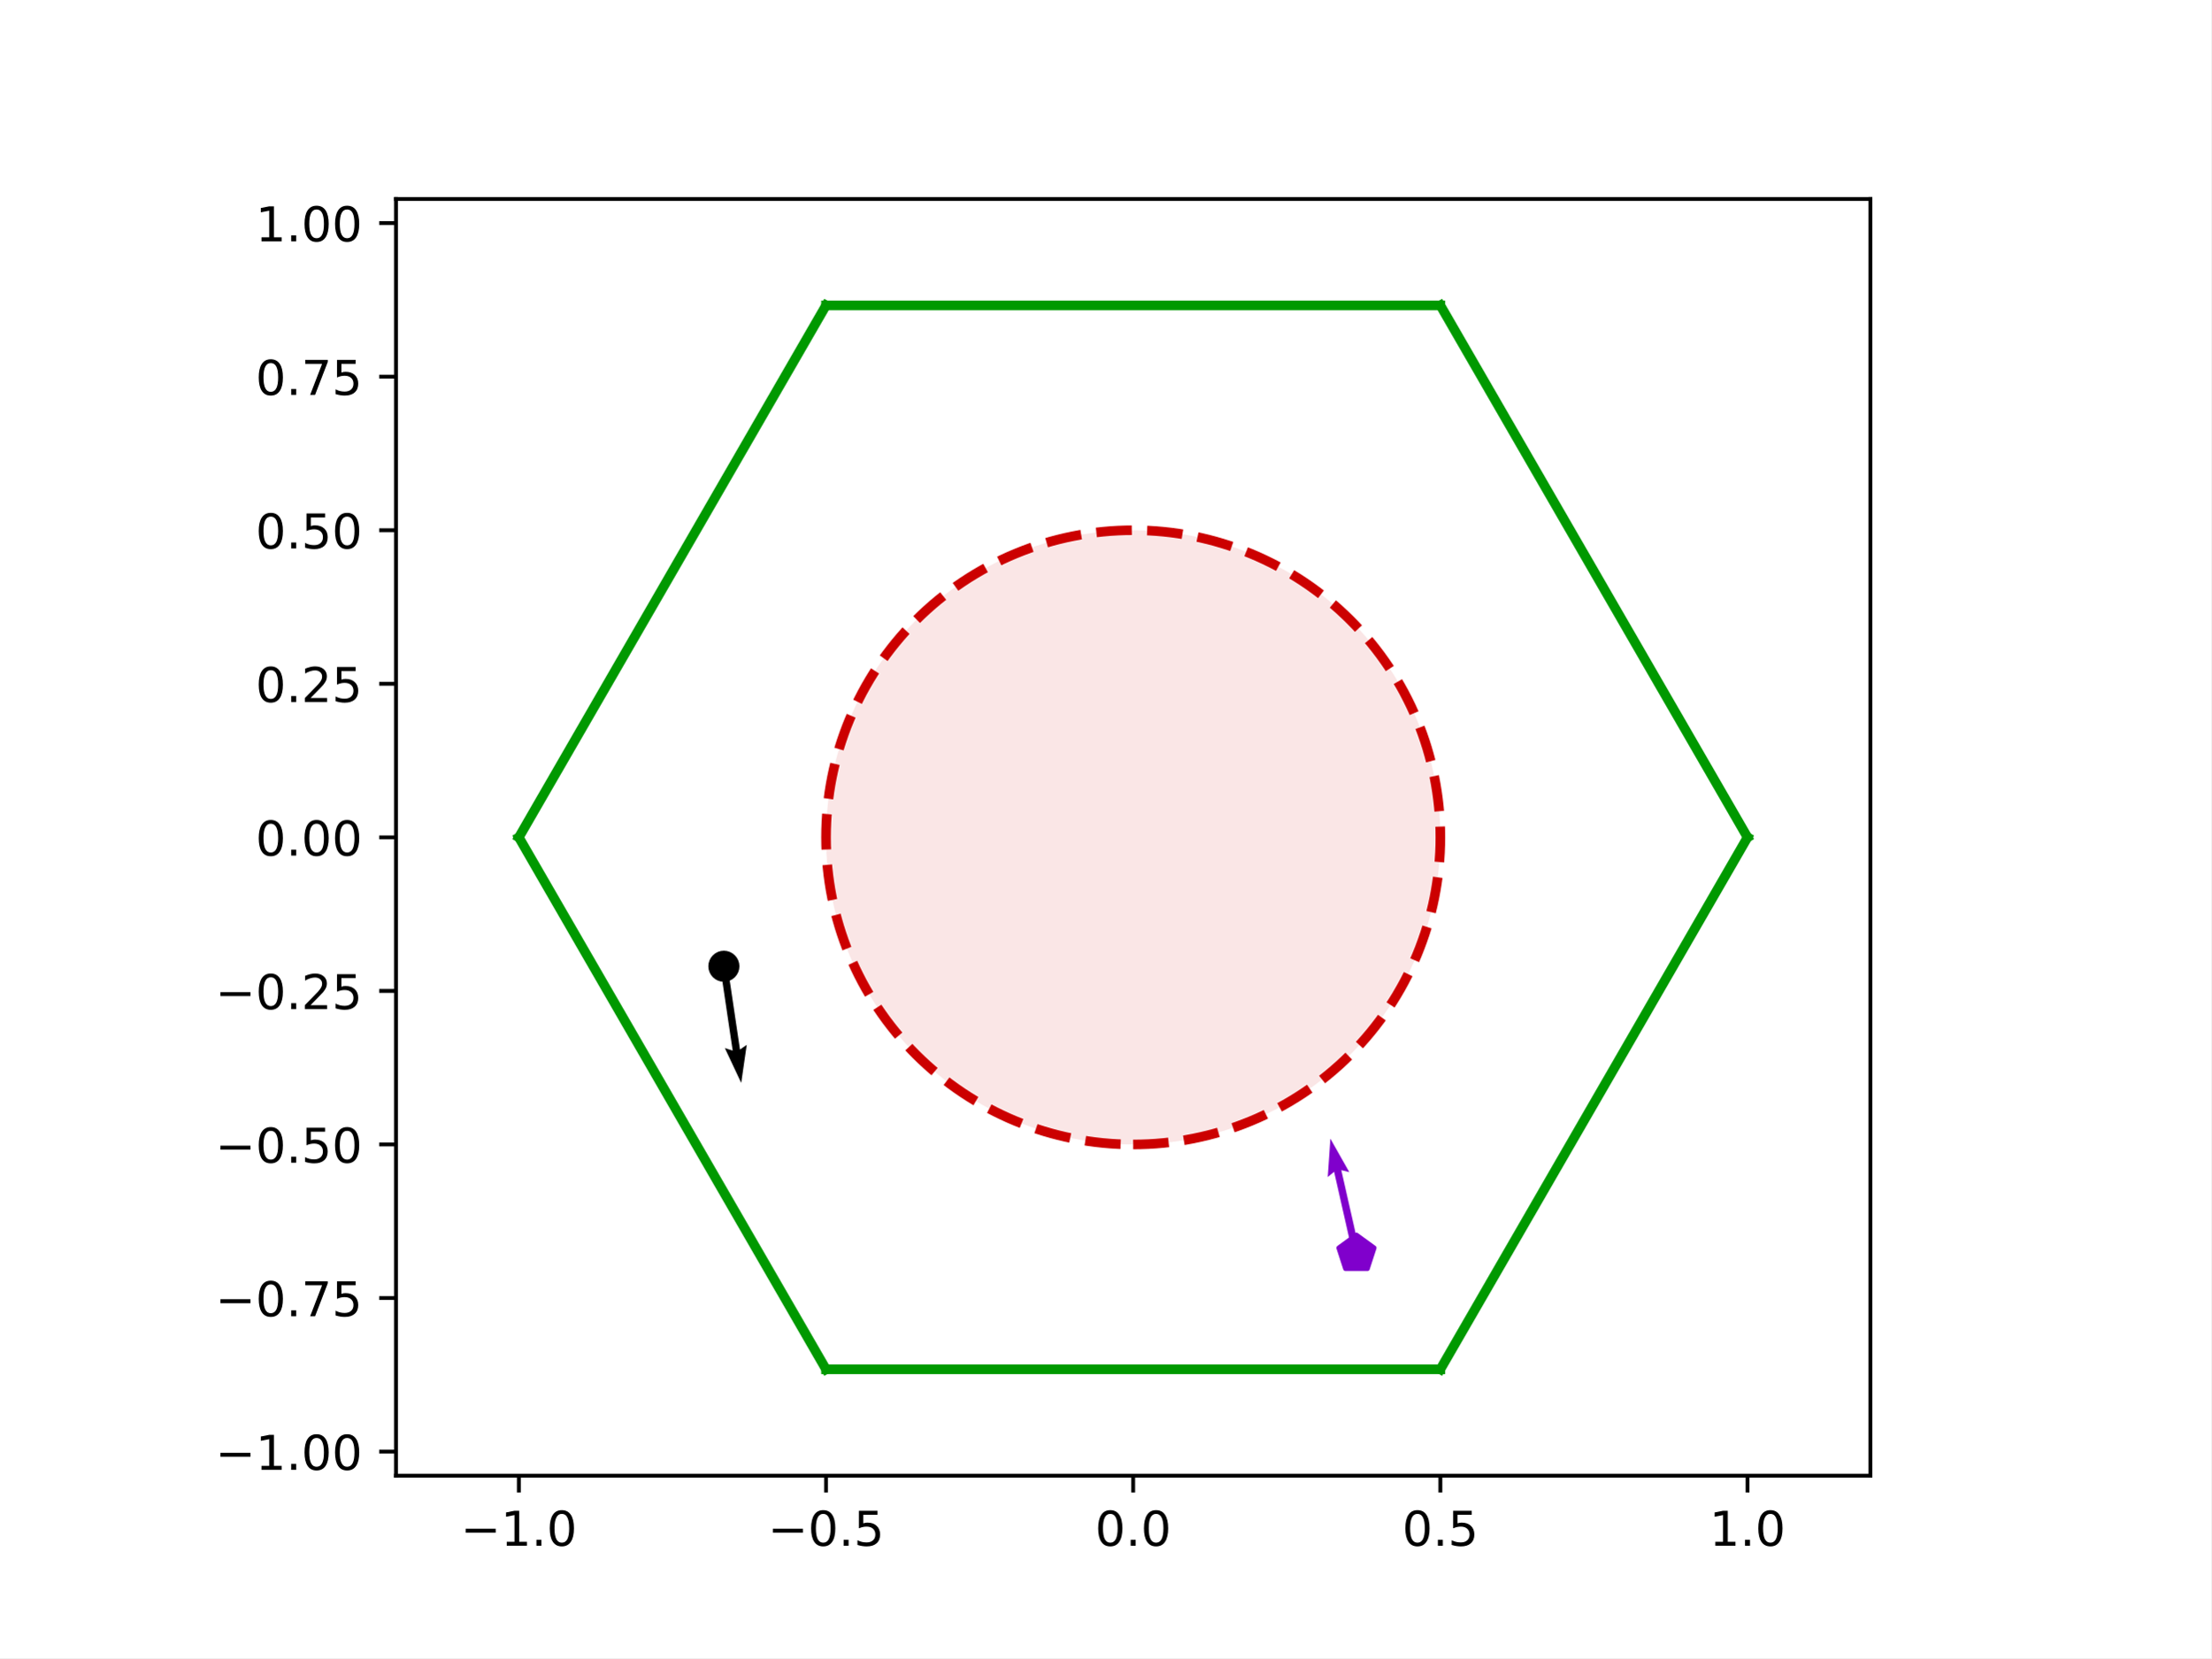
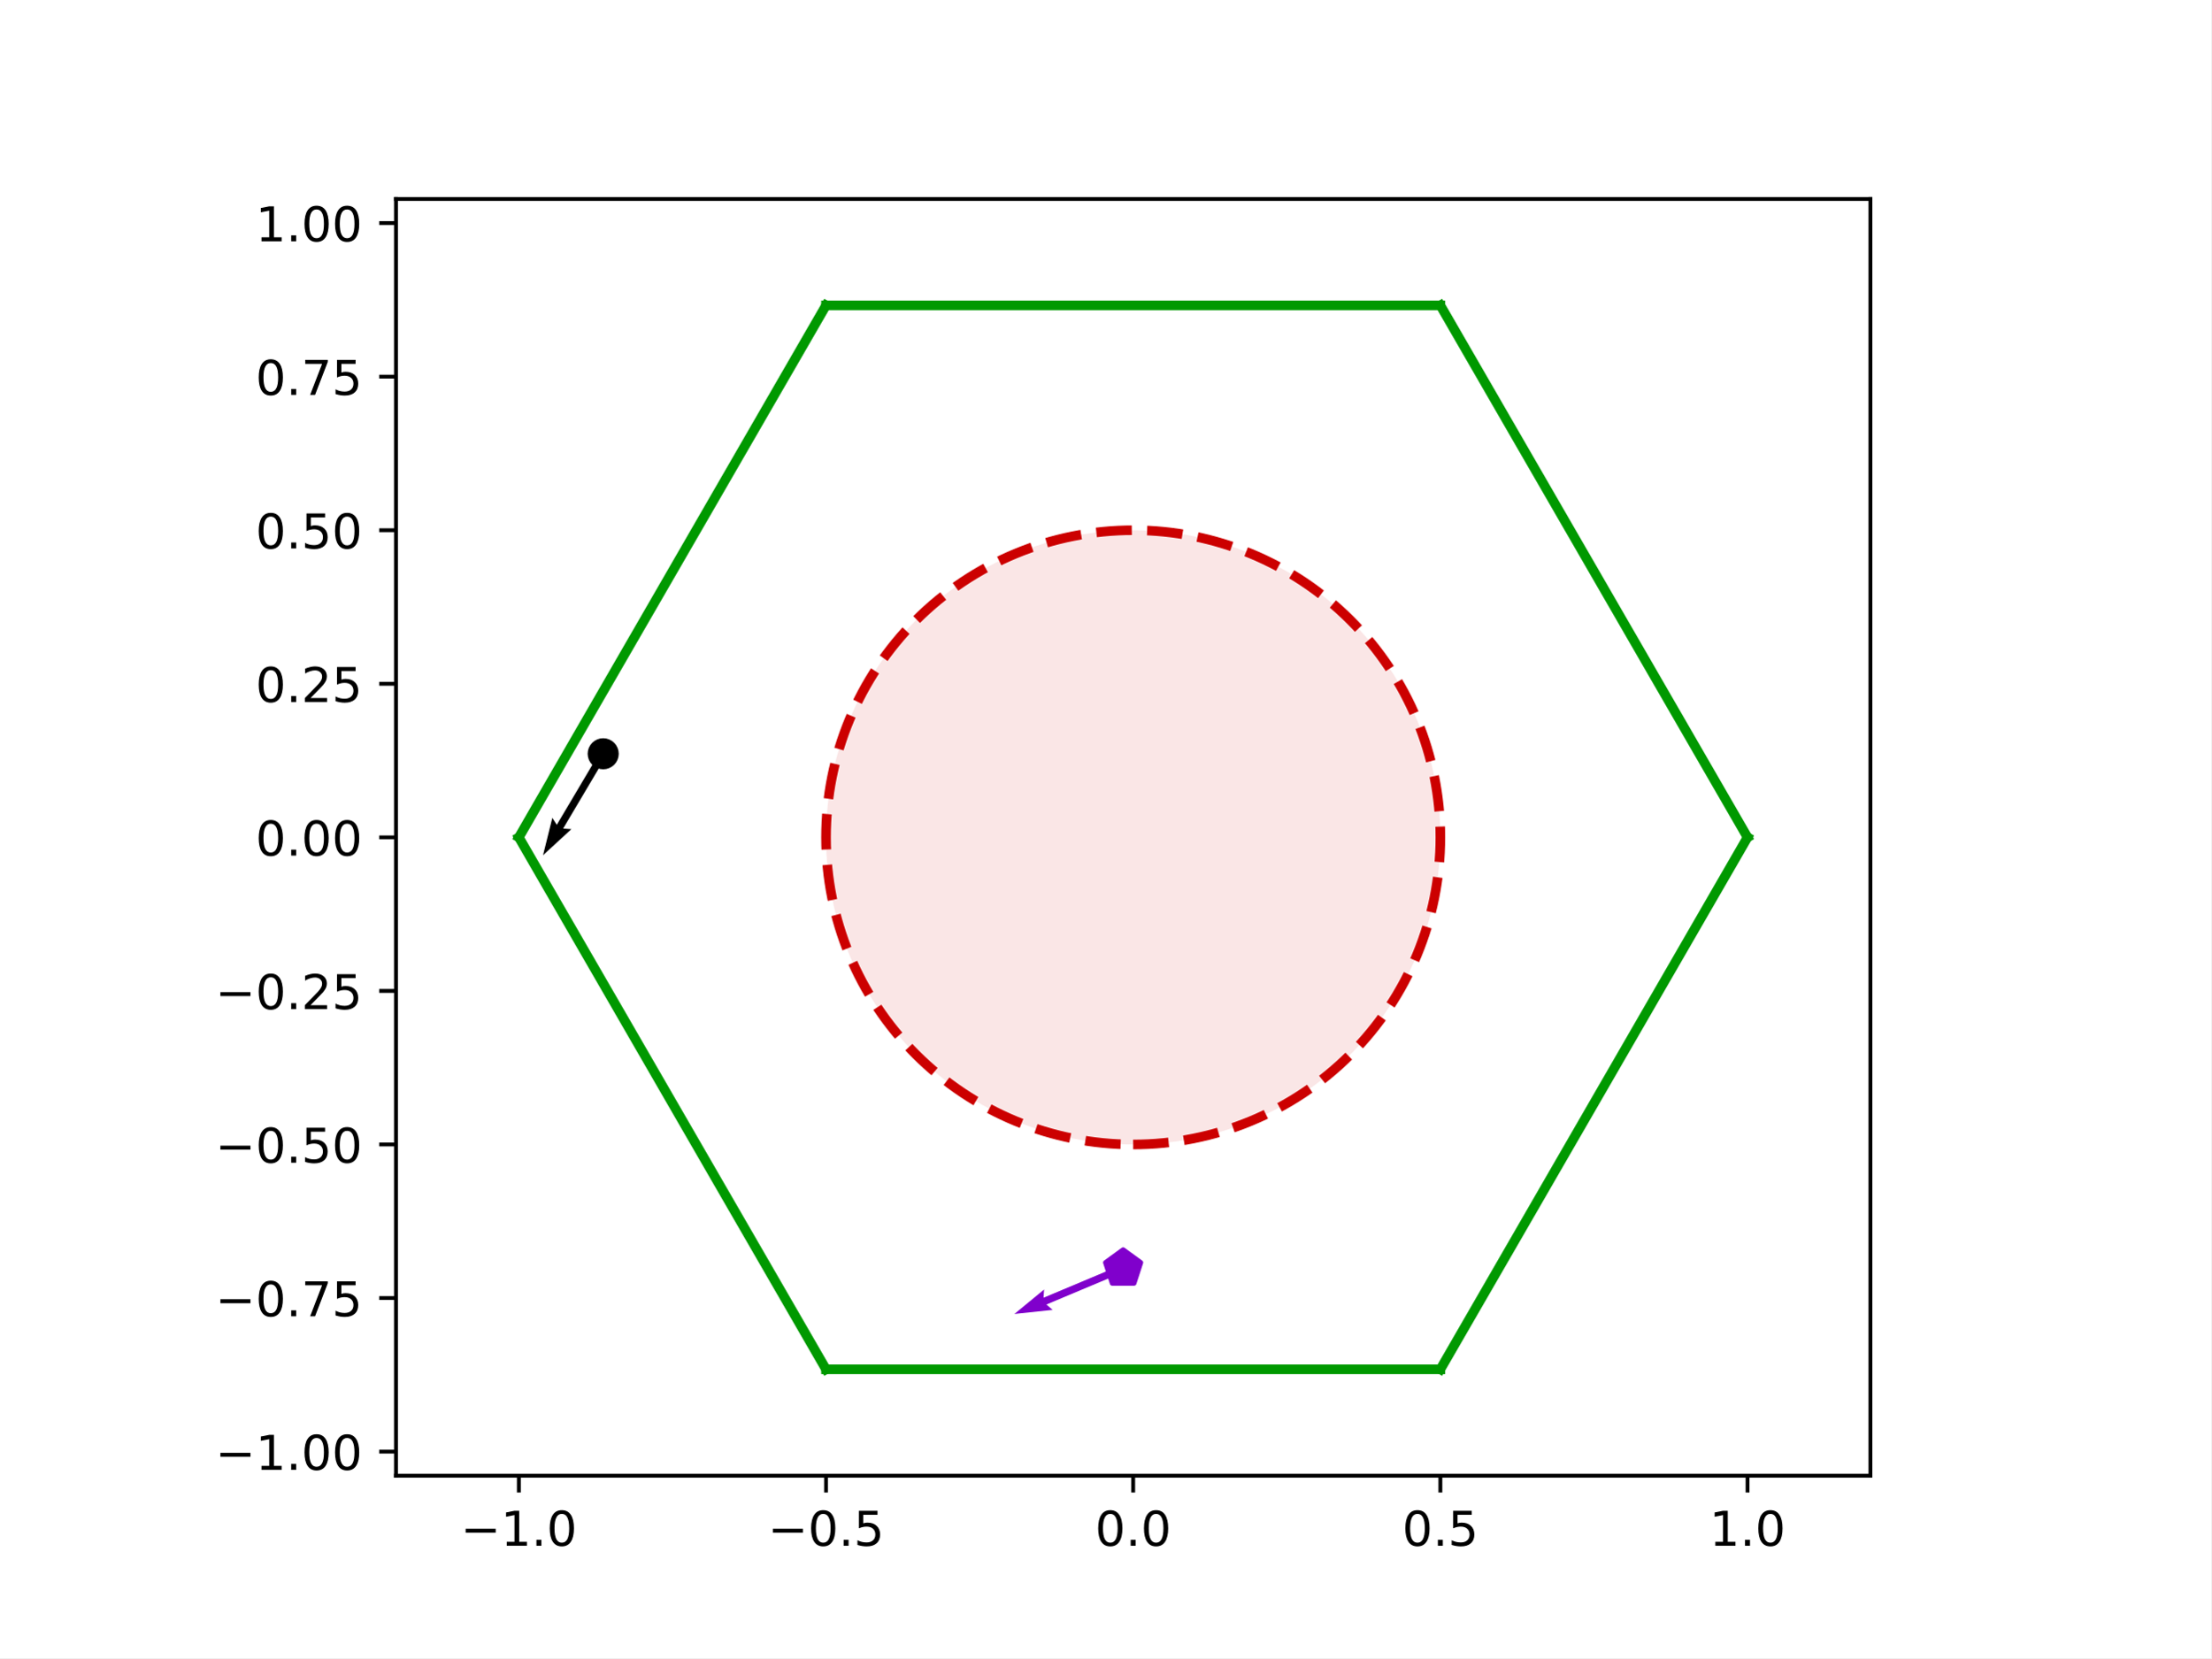
<svg xmlns="http://www.w3.org/2000/svg" xmlns:xlink="http://www.w3.org/1999/xlink" height="345.6pt" version="1.1" viewBox="0 0 460.8 345.6" width="460.8pt">
  <defs>
    <style type="text/css">
*{stroke-linecap:butt;stroke-linejoin:round;}
  </style>
  </defs>
  <g id="figure_1">
    <g id="patch_1">
      <path d="M 0 345.6  L 460.8 345.6  L 460.8 0  L 0 0  z " style="fill:#ffffff;" />
    </g>
    <g id="axes_1">
      <g id="patch_2">
        <path d="M 82.52 307.584  L 389.8 307.584  L 389.8 41.472  L 82.52 41.472  z " style="fill:#ffffff;" />
      </g>
      <g id="PathCollection_1">
        <defs>
-           <path d="M 0 2.739  C 0.726 2.739 1.423 2.45 1.936 1.936  C 2.45 1.423 2.739 0.726 2.739 0  C 2.739 -0.726 2.45 -1.423 1.936 -1.936  C 1.423 -2.45 0.726 -2.739 0 -2.739  C -0.726 -2.739 -1.423 -2.45 -1.936 -1.936  C -2.45 -1.423 -2.739 -0.726 -2.739 0  C -2.739 0.726 -2.45 1.423 -1.936 1.936  C -1.423 2.45 -0.726 2.739 0 2.739  z " id="mb73c0dd80c" style="stroke:#000000;" />
+           <path d="M 0 2.739  C 0.726 2.739 1.423 2.45 1.936 1.936  C 2.45 1.423 2.739 0.726 2.739 0  C 2.739 -0.726 2.45 -1.423 1.936 -1.936  C 1.423 -2.45 0.726 -2.739 0 -2.739  C -0.726 -2.739 -1.423 -2.45 -1.936 -1.936  C -2.45 -1.423 -2.739 -0.726 -2.739 0  C -2.739 0.726 -2.45 1.423 -1.936 1.936  C -1.423 2.45 -0.726 2.739 0 2.739  z " id="m09d3a17ad1" style="stroke:#000000;" />
        </defs>
-         <g clip-path="url(#pf61466a43d)">
-           <use style="stroke:#000000;" x="150.854" xlink:href="#mb73c0dd80c" y="201.399" />
+         <g clip-path="url(#p0d644fb369)">
+           <use style="stroke:#000000;" x="125.705" xlink:href="#m09d3a17ad1" y="157.108" />
        </g>
      </g>
      <g id="Quiver_1">
-         <path clip-path="url(#pf61466a43d)" d="M 151.614 201.286  L 154.211 218.763  L 155.618 217.777  L 154.468 225.715  L 151.059 218.455  L 152.692 218.989  L 150.095 201.512  L 151.614 201.286  " />
+         <path clip-path="url(#p0d644fb369)" d="M 126.366 157.5  L 117.355 172.698  L 119.068 172.821  L 113.168 178.253  L 115.104 170.47  L 116.033 171.914  L 125.044 156.716  L 126.366 157.5  " />
      </g>
      <g id="PathCollection_2">
        <defs>
-           <path d="M 0 -3.873  L -3.683 -1.197  L -2.276 3.133  L 2.276 3.133  L 3.683 -1.197  z " id="m2666909995" style="stroke:#8000cc;" />
+           <path d="M 0 -3.873  L -3.683 -1.197  L -2.276 3.133  L 2.276 3.133  L 3.683 -1.197  z " id="m4ce894d9be" style="stroke:#8000cc;" />
        </defs>
-         <g clip-path="url(#pf61466a43d)">
-           <use style="fill:#8000cc;stroke:#8000cc;" x="282.691" xlink:href="#m2666909995" y="261.302" />
+         <g clip-path="url(#p0d644fb369)">
+           <use style="fill:#8000cc;stroke:#8000cc;" x="234.064" xlink:href="#m4ce894d9be" y="264.353" />
        </g>
      </g>
      <g id="Quiver_2">
-         <path clip-path="url(#pf61466a43d)" d="M 281.941 261.472  L 278.035 244.241  L 276.707 245.33  L 277.256 237.328  L 281.202 244.311  L 279.534 243.901  L 283.44 261.133  L 281.941 261.472  " style="fill:#8000cc;" />
+         <path clip-path="url(#p0d644fb369)" d="M 234.361 265.061  L 218.072 271.904  L 219.375 273.023  L 211.4 273.873  L 217.59 268.773  L 217.477 270.487  L 233.766 263.644  L 234.361 265.061  " style="fill:#8000cc;" />
      </g>
      <g id="patch_3">
-         <path clip-path="url(#pf61466a43d)" d="M 236.16 238.545  C 253.137 238.545 269.422 231.799 281.427 219.795  C 293.431 207.79 300.177 191.505 300.177 174.528  C 300.177 157.551 293.431 141.266 281.427 129.261  C 269.422 117.257 253.137 110.511 236.16 110.511  C 219.183 110.511 202.898 117.257 190.893 129.261  C 178.889 141.266 172.143 157.551 172.143 174.528  C 172.143 191.505 178.889 207.79 190.893 219.795  C 202.898 231.799 219.183 238.545 236.16 238.545  z " style="fill:#cc0000;fill-opacity:0.1;stroke:#cc0000;stroke-dasharray:7.4,3.2;stroke-dashoffset:0;stroke-linejoin:miter;stroke-width:2;" />
+         <path clip-path="url(#p0d644fb369)" d="M 236.16 238.545  C 253.137 238.545 269.422 231.799 281.427 219.795  C 293.431 207.79 300.177 191.505 300.177 174.528  C 300.177 157.551 293.431 141.266 281.427 129.261  C 269.422 117.257 253.137 110.511 236.16 110.511  C 219.183 110.511 202.898 117.257 190.893 129.261  C 178.889 141.266 172.143 157.551 172.143 174.528  C 172.143 191.505 178.889 207.79 190.893 219.795  C 202.898 231.799 219.183 238.545 236.16 238.545  z " style="fill:#cc0000;fill-opacity:0.1;stroke:#cc0000;stroke-dasharray:7.4,3.2;stroke-dashoffset:0;stroke-linejoin:miter;stroke-width:2;" />
      </g>
      <g id="matplotlib.axis_1">
        <g id="xtick_1">
          <g id="line2d_1">
            <defs>
-               <path d="M 0 0  L 0 3.5  " id="m34b8999a02" style="stroke:#000000;stroke-width:0.8;" />
-             </defs>
-             <g>
-               <use style="stroke:#000000;stroke-width:0.8;" x="108.127" xlink:href="#m34b8999a02" y="307.584" />
+               <path d="M 0 0  L 0 3.5  " id="m894e3b2301" style="stroke:#000000;stroke-width:0.8;" />
+             </defs>
+             <g>
+               <use style="stroke:#000000;stroke-width:0.8;" x="108.127" xlink:href="#m894e3b2301" y="307.584" />
            </g>
          </g>
          <g id="text_1">
            <defs>
              <path d="M 10.594 35.5  L 73.188 35.5  L 73.188 27.203  L 10.594 27.203  z " id="DejaVuSans-2212" />
              <path d="M 12.406 8.297  L 28.516 8.297  L 28.516 63.922  L 10.984 60.406  L 10.984 69.391  L 28.422 72.906  L 38.281 72.906  L 38.281 8.297  L 54.391 8.297  L 54.391 0  L 12.406 0  z " id="DejaVuSans-31" />
              <path d="M 10.688 12.406  L 21 12.406  L 21 0  L 10.688 0  z " id="DejaVuSans-2e" />
              <path d="M 31.781 66.406  Q 24.172 66.406 20.328 58.906  Q 16.5 51.422 16.5 36.375  Q 16.5 21.391 20.328 13.891  Q 24.172 6.391 31.781 6.391  Q 39.453 6.391 43.281 13.891  Q 47.125 21.391 47.125 36.375  Q 47.125 51.422 43.281 58.906  Q 39.453 66.406 31.781 66.406  z M 31.781 74.219  Q 44.047 74.219 50.516 64.516  Q 56.984 54.828 56.984 36.375  Q 56.984 17.969 50.516 8.266  Q 44.047 -1.422 31.781 -1.422  Q 19.531 -1.422 13.062 8.266  Q 6.594 17.969 6.594 36.375  Q 6.594 54.828 13.062 64.516  Q 19.531 74.219 31.781 74.219  z " id="DejaVuSans-30" />
            </defs>
            <g transform="translate(95.9854 322.1824)scale(0.1 -0.1)">
              <use xlink:href="#DejaVuSans-2212" />
              <use x="83.789" xlink:href="#DejaVuSans-31" />
              <use x="147.412" xlink:href="#DejaVuSans-2e" />
              <use x="179.199" xlink:href="#DejaVuSans-30" />
            </g>
          </g>
        </g>
        <g id="xtick_2">
          <g id="line2d_2">
            <g>
-               <use style="stroke:#000000;stroke-width:0.8;" x="172.143" xlink:href="#m34b8999a02" y="307.584" />
+               <use style="stroke:#000000;stroke-width:0.8;" x="172.143" xlink:href="#m894e3b2301" y="307.584" />
            </g>
          </g>
          <g id="text_2">
            <defs>
              <path d="M 10.797 72.906  L 49.516 72.906  L 49.516 64.594  L 19.828 64.594  L 19.828 46.734  Q 21.969 47.469 24.109 47.828  Q 26.266 48.188 28.422 48.188  Q 40.625 48.188 47.75 41.5  Q 54.891 34.812 54.891 23.391  Q 54.891 11.625 47.562 5.094  Q 40.234 -1.422 26.906 -1.422  Q 22.312 -1.422 17.547 -0.641  Q 12.797 0.141 7.719 1.703  L 7.719 11.625  Q 12.109 9.234 16.797 8.062  Q 21.484 6.891 26.703 6.891  Q 35.156 6.891 40.078 11.328  Q 45.016 15.766 45.016 23.391  Q 45.016 31 40.078 35.438  Q 35.156 39.891 26.703 39.891  Q 22.75 39.891 18.812 39.016  Q 14.891 38.141 10.797 36.281  z " id="DejaVuSans-35" />
            </defs>
            <g transform="translate(160.002 322.1824)scale(0.1 -0.1)">
              <use xlink:href="#DejaVuSans-2212" />
              <use x="83.789" xlink:href="#DejaVuSans-30" />
              <use x="147.412" xlink:href="#DejaVuSans-2e" />
              <use x="179.199" xlink:href="#DejaVuSans-35" />
            </g>
          </g>
        </g>
        <g id="xtick_3">
          <g id="line2d_3">
            <g>
-               <use style="stroke:#000000;stroke-width:0.8;" x="236.16" xlink:href="#m34b8999a02" y="307.584" />
+               <use style="stroke:#000000;stroke-width:0.8;" x="236.16" xlink:href="#m894e3b2301" y="307.584" />
            </g>
          </g>
          <g id="text_3">
            <g transform="translate(228.2084 322.1824)scale(0.1 -0.1)">
              <use xlink:href="#DejaVuSans-30" />
              <use x="63.623" xlink:href="#DejaVuSans-2e" />
              <use x="95.41" xlink:href="#DejaVuSans-30" />
            </g>
          </g>
        </g>
        <g id="xtick_4">
          <g id="line2d_4">
            <g>
-               <use style="stroke:#000000;stroke-width:0.8;" x="300.177" xlink:href="#m34b8999a02" y="307.584" />
+               <use style="stroke:#000000;stroke-width:0.8;" x="300.177" xlink:href="#m894e3b2301" y="307.584" />
            </g>
          </g>
          <g id="text_4">
            <g transform="translate(292.225 322.1824)scale(0.1 -0.1)">
              <use xlink:href="#DejaVuSans-30" />
              <use x="63.623" xlink:href="#DejaVuSans-2e" />
              <use x="95.41" xlink:href="#DejaVuSans-35" />
            </g>
          </g>
        </g>
        <g id="xtick_5">
          <g id="line2d_5">
            <g>
-               <use style="stroke:#000000;stroke-width:0.8;" x="364.193" xlink:href="#m34b8999a02" y="307.584" />
+               <use style="stroke:#000000;stroke-width:0.8;" x="364.193" xlink:href="#m894e3b2301" y="307.584" />
            </g>
          </g>
          <g id="text_5">
            <g transform="translate(356.2416 322.1824)scale(0.1 -0.1)">
              <use xlink:href="#DejaVuSans-31" />
              <use x="63.623" xlink:href="#DejaVuSans-2e" />
              <use x="95.41" xlink:href="#DejaVuSans-30" />
            </g>
          </g>
        </g>
      </g>
      <g id="matplotlib.axis_2">
        <g id="ytick_1">
          <g id="line2d_6">
            <defs>
-               <path d="M 0 0  L -3.5 0  " id="mcef2d345e2" style="stroke:#000000;stroke-width:0.8;" />
-             </defs>
-             <g>
-               <use style="stroke:#000000;stroke-width:0.8;" x="82.52" xlink:href="#mcef2d345e2" y="302.561" />
+               <path d="M 0 0  L -3.5 0  " id="m65bfaf9184" style="stroke:#000000;stroke-width:0.8;" />
+             </defs>
+             <g>
+               <use style="stroke:#000000;stroke-width:0.8;" x="82.52" xlink:href="#m65bfaf9184" y="302.561" />
            </g>
          </g>
          <g id="text_6">
            <g transform="translate(44.87485 306.3604)scale(0.1 -0.1)">
              <use xlink:href="#DejaVuSans-2212" />
              <use x="83.789" xlink:href="#DejaVuSans-31" />
              <use x="147.412" xlink:href="#DejaVuSans-2e" />
              <use x="179.199" xlink:href="#DejaVuSans-30" />
              <use x="242.822" xlink:href="#DejaVuSans-30" />
            </g>
          </g>
        </g>
        <g id="ytick_2">
          <g id="line2d_7">
            <g>
-               <use style="stroke:#000000;stroke-width:0.8;" x="82.52" xlink:href="#mcef2d345e2" y="270.553" />
+               <use style="stroke:#000000;stroke-width:0.8;" x="82.52" xlink:href="#m65bfaf9184" y="270.553" />
            </g>
          </g>
          <g id="text_7">
            <defs>
              <path d="M 8.203 72.906  L 55.078 72.906  L 55.078 68.703  L 28.609 0  L 18.312 0  L 43.219 64.594  L 8.203 64.594  z " id="DejaVuSans-37" />
            </defs>
            <g transform="translate(44.87485 274.3521)scale(0.1 -0.1)">
              <use xlink:href="#DejaVuSans-2212" />
              <use x="83.789" xlink:href="#DejaVuSans-30" />
              <use x="147.412" xlink:href="#DejaVuSans-2e" />
              <use x="179.199" xlink:href="#DejaVuSans-37" />
              <use x="242.822" xlink:href="#DejaVuSans-35" />
            </g>
          </g>
        </g>
        <g id="ytick_3">
          <g id="line2d_8">
            <g>
-               <use style="stroke:#000000;stroke-width:0.8;" x="82.52" xlink:href="#mcef2d345e2" y="238.545" />
+               <use style="stroke:#000000;stroke-width:0.8;" x="82.52" xlink:href="#m65bfaf9184" y="238.545" />
            </g>
          </g>
          <g id="text_8">
            <g transform="translate(44.87485 242.3438)scale(0.1 -0.1)">
              <use xlink:href="#DejaVuSans-2212" />
              <use x="83.789" xlink:href="#DejaVuSans-30" />
              <use x="147.412" xlink:href="#DejaVuSans-2e" />
              <use x="179.199" xlink:href="#DejaVuSans-35" />
              <use x="242.822" xlink:href="#DejaVuSans-30" />
            </g>
          </g>
        </g>
        <g id="ytick_4">
          <g id="line2d_9">
            <g>
-               <use style="stroke:#000000;stroke-width:0.8;" x="82.52" xlink:href="#mcef2d345e2" y="206.536" />
+               <use style="stroke:#000000;stroke-width:0.8;" x="82.52" xlink:href="#m65bfaf9184" y="206.536" />
            </g>
          </g>
          <g id="text_9">
            <defs>
              <path d="M 19.188 8.297  L 53.609 8.297  L 53.609 0  L 7.328 0  L 7.328 8.297  Q 12.938 14.109 22.625 23.891  Q 32.328 33.688 34.812 36.531  Q 39.547 41.844 41.422 45.531  Q 43.312 49.219 43.312 52.781  Q 43.312 58.594 39.234 62.25  Q 35.156 65.922 28.609 65.922  Q 23.969 65.922 18.812 64.312  Q 13.672 62.703 7.812 59.422  L 7.812 69.391  Q 13.766 71.781 18.938 73  Q 24.125 74.219 28.422 74.219  Q 39.75 74.219 46.484 68.547  Q 53.219 62.891 53.219 53.422  Q 53.219 48.922 51.531 44.891  Q 49.859 40.875 45.406 35.406  Q 44.188 33.984 37.641 27.219  Q 31.109 20.453 19.188 8.297  z " id="DejaVuSans-32" />
            </defs>
            <g transform="translate(44.87485 210.3355)scale(0.1 -0.1)">
              <use xlink:href="#DejaVuSans-2212" />
              <use x="83.789" xlink:href="#DejaVuSans-30" />
              <use x="147.412" xlink:href="#DejaVuSans-2e" />
              <use x="179.199" xlink:href="#DejaVuSans-32" />
              <use x="242.822" xlink:href="#DejaVuSans-35" />
            </g>
          </g>
        </g>
        <g id="ytick_5">
          <g id="line2d_10">
            <g>
-               <use style="stroke:#000000;stroke-width:0.8;" x="82.52" xlink:href="#mcef2d345e2" y="174.528" />
+               <use style="stroke:#000000;stroke-width:0.8;" x="82.52" xlink:href="#m65bfaf9184" y="174.528" />
            </g>
          </g>
          <g id="text_10">
            <g transform="translate(53.25454 178.3272)scale(0.1 -0.1)">
              <use xlink:href="#DejaVuSans-30" />
              <use x="63.623" xlink:href="#DejaVuSans-2e" />
              <use x="95.41" xlink:href="#DejaVuSans-30" />
              <use x="159.033" xlink:href="#DejaVuSans-30" />
            </g>
          </g>
        </g>
        <g id="ytick_6">
          <g id="line2d_11">
            <g>
-               <use style="stroke:#000000;stroke-width:0.8;" x="82.52" xlink:href="#mcef2d345e2" y="142.52" />
+               <use style="stroke:#000000;stroke-width:0.8;" x="82.52" xlink:href="#m65bfaf9184" y="142.52" />
            </g>
          </g>
          <g id="text_11">
            <g transform="translate(53.25454 146.3189)scale(0.1 -0.1)">
              <use xlink:href="#DejaVuSans-30" />
              <use x="63.623" xlink:href="#DejaVuSans-2e" />
              <use x="95.41" xlink:href="#DejaVuSans-32" />
              <use x="159.033" xlink:href="#DejaVuSans-35" />
            </g>
          </g>
        </g>
        <g id="ytick_7">
          <g id="line2d_12">
            <g>
-               <use style="stroke:#000000;stroke-width:0.8;" x="82.52" xlink:href="#mcef2d345e2" y="110.511" />
+               <use style="stroke:#000000;stroke-width:0.8;" x="82.52" xlink:href="#m65bfaf9184" y="110.511" />
            </g>
          </g>
          <g id="text_12">
            <g transform="translate(53.25454 114.3106)scale(0.1 -0.1)">
              <use xlink:href="#DejaVuSans-30" />
              <use x="63.623" xlink:href="#DejaVuSans-2e" />
              <use x="95.41" xlink:href="#DejaVuSans-35" />
              <use x="159.033" xlink:href="#DejaVuSans-30" />
            </g>
          </g>
        </g>
        <g id="ytick_8">
          <g id="line2d_13">
            <g>
-               <use style="stroke:#000000;stroke-width:0.8;" x="82.52" xlink:href="#mcef2d345e2" y="78.503" />
+               <use style="stroke:#000000;stroke-width:0.8;" x="82.52" xlink:href="#m65bfaf9184" y="78.503" />
            </g>
          </g>
          <g id="text_13">
            <g transform="translate(53.25454 82.30232)scale(0.1 -0.1)">
              <use xlink:href="#DejaVuSans-30" />
              <use x="63.623" xlink:href="#DejaVuSans-2e" />
              <use x="95.41" xlink:href="#DejaVuSans-37" />
              <use x="159.033" xlink:href="#DejaVuSans-35" />
            </g>
          </g>
        </g>
        <g id="ytick_9">
          <g id="line2d_14">
            <g>
-               <use style="stroke:#000000;stroke-width:0.8;" x="82.52" xlink:href="#mcef2d345e2" y="46.495" />
+               <use style="stroke:#000000;stroke-width:0.8;" x="82.52" xlink:href="#m65bfaf9184" y="46.495" />
            </g>
          </g>
          <g id="text_14">
            <g transform="translate(53.25454 50.29402)scale(0.1 -0.1)">
              <use xlink:href="#DejaVuSans-31" />
              <use x="63.623" xlink:href="#DejaVuSans-2e" />
              <use x="95.41" xlink:href="#DejaVuSans-30" />
              <use x="159.033" xlink:href="#DejaVuSans-30" />
            </g>
          </g>
        </g>
      </g>
      <g id="line2d_15">
-         <path clip-path="url(#pf61466a43d)" d="M 300.177 63.648  L 172.143 63.648  " style="fill:none;stroke:#009900;stroke-linecap:square;stroke-width:2;" />
+         <path clip-path="url(#p0d644fb369)" d="M 300.177 63.648  L 172.143 63.648  " style="fill:none;stroke:#009900;stroke-linecap:square;stroke-width:2;" />
      </g>
      <g id="line2d_16">
-         <path clip-path="url(#pf61466a43d)" d="M 172.143 63.648  L 108.127 174.528  " style="fill:none;stroke:#009900;stroke-linecap:square;stroke-width:2;" />
+         <path clip-path="url(#p0d644fb369)" d="M 172.143 63.648  L 108.127 174.528  " style="fill:none;stroke:#009900;stroke-linecap:square;stroke-width:2;" />
      </g>
      <g id="line2d_17">
-         <path clip-path="url(#pf61466a43d)" d="M 108.127 174.528  L 172.143 285.408  " style="fill:none;stroke:#009900;stroke-linecap:square;stroke-width:2;" />
+         <path clip-path="url(#p0d644fb369)" d="M 108.127 174.528  L 172.143 285.408  " style="fill:none;stroke:#009900;stroke-linecap:square;stroke-width:2;" />
      </g>
      <g id="line2d_18">
-         <path clip-path="url(#pf61466a43d)" d="M 172.143 285.408  L 300.177 285.408  " style="fill:none;stroke:#009900;stroke-linecap:square;stroke-width:2;" />
+         <path clip-path="url(#p0d644fb369)" d="M 172.143 285.408  L 300.177 285.408  " style="fill:none;stroke:#009900;stroke-linecap:square;stroke-width:2;" />
      </g>
      <g id="line2d_19">
-         <path clip-path="url(#pf61466a43d)" d="M 300.177 285.408  L 364.193 174.528  " style="fill:none;stroke:#009900;stroke-linecap:square;stroke-width:2;" />
+         <path clip-path="url(#p0d644fb369)" d="M 300.177 285.408  L 364.193 174.528  " style="fill:none;stroke:#009900;stroke-linecap:square;stroke-width:2;" />
      </g>
      <g id="line2d_20">
-         <path clip-path="url(#pf61466a43d)" d="M 364.193 174.528  L 300.177 63.648  " style="fill:none;stroke:#009900;stroke-linecap:square;stroke-width:2;" />
+         <path clip-path="url(#p0d644fb369)" d="M 364.193 174.528  L 300.177 63.648  " style="fill:none;stroke:#009900;stroke-linecap:square;stroke-width:2;" />
      </g>
      <g id="patch_4">
        <path d="M 82.52 307.584  L 82.52 41.472  " style="fill:none;stroke:#000000;stroke-linecap:square;stroke-linejoin:miter;stroke-width:0.8;" />
      </g>
      <g id="patch_5">
        <path d="M 389.8 307.584  L 389.8 41.472  " style="fill:none;stroke:#000000;stroke-linecap:square;stroke-linejoin:miter;stroke-width:0.8;" />
      </g>
      <g id="patch_6">
        <path d="M 82.52 307.584  L 389.8 307.584  " style="fill:none;stroke:#000000;stroke-linecap:square;stroke-linejoin:miter;stroke-width:0.8;" />
      </g>
      <g id="patch_7">
        <path d="M 82.52 41.472  L 389.8 41.472  " style="fill:none;stroke:#000000;stroke-linecap:square;stroke-linejoin:miter;stroke-width:0.8;" />
      </g>
    </g>
  </g>
  <defs>
-     <clipPath id="pf61466a43d">
+     <clipPath id="p0d644fb369">
      <rect height="266.112" width="307.28" x="82.52" y="41.472" />
    </clipPath>
  </defs>
</svg>
